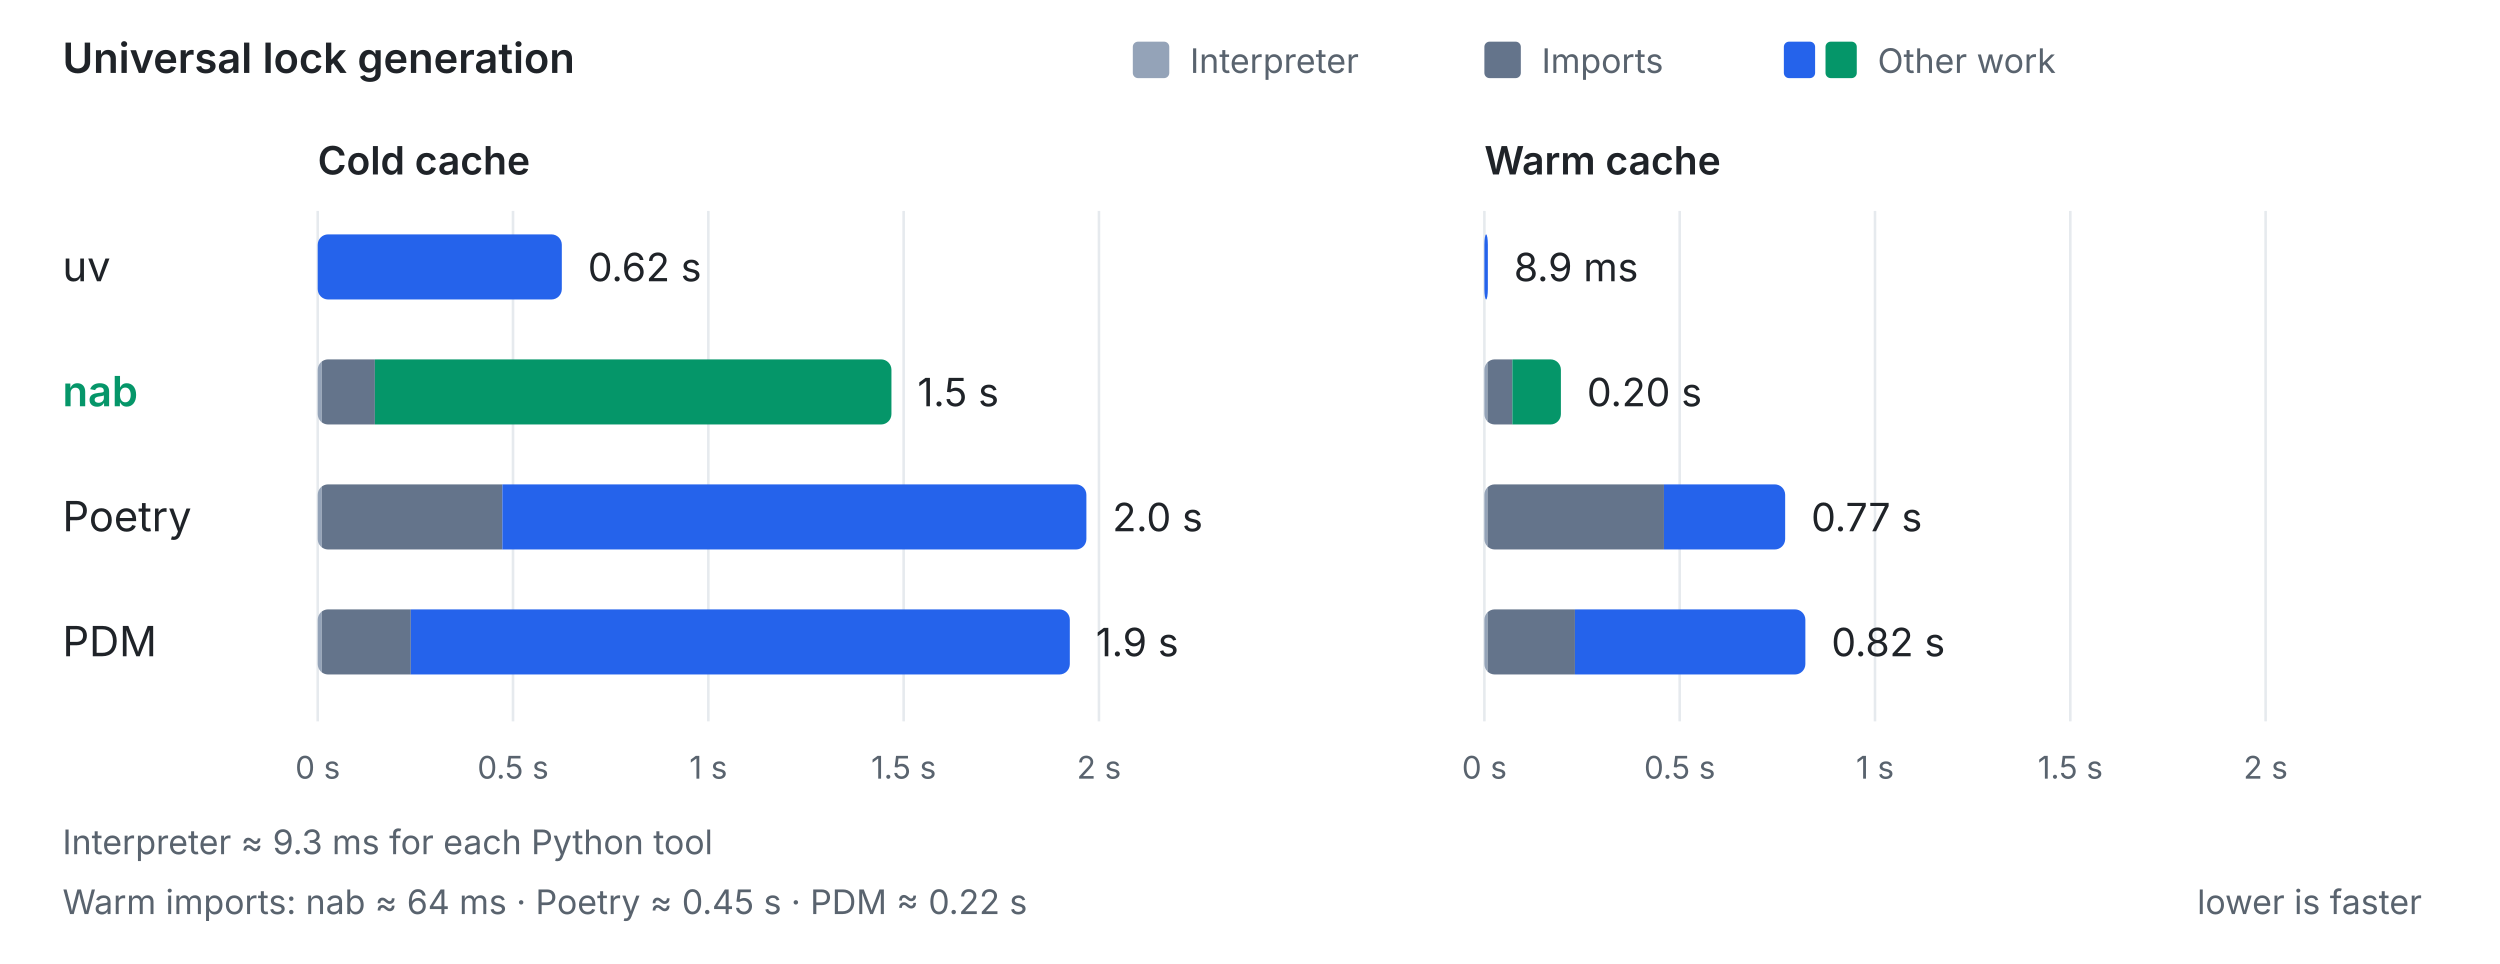
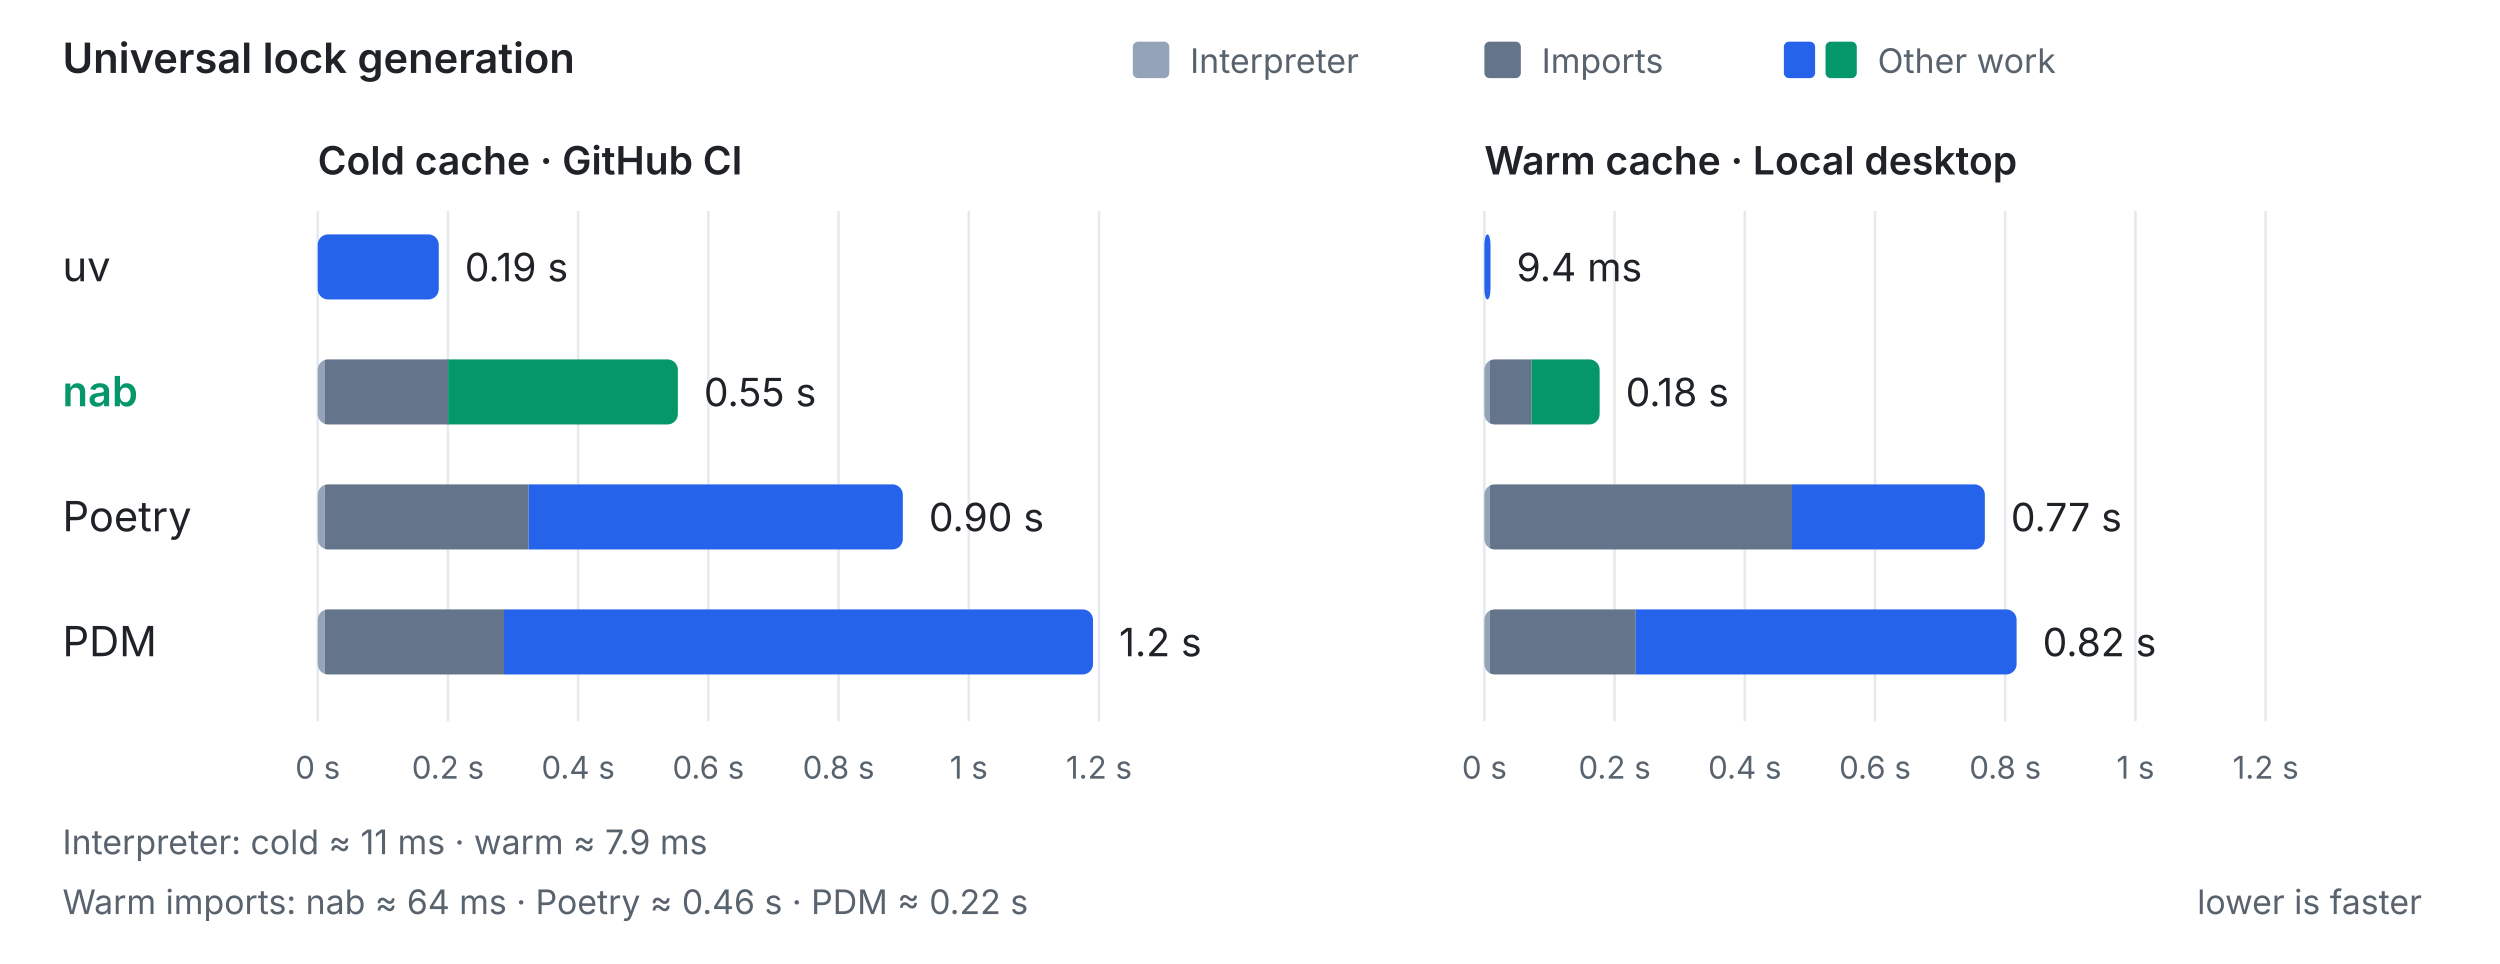
<svg xmlns="http://www.w3.org/2000/svg" width="960" height="370" viewBox="0 0 960 370" role="img" aria-labelledby="title desc">
  <g font-family="-apple-system, BlinkMacSystemFont, Segoe UI, sans-serif">
    <text x="24" y="28" fill="#1f2328" font-size="16" font-weight="600">Universal lock generation</text>
    <rect x="435" y="16" width="14" height="14" rx="2" fill="#94a3b8" />
    <text x="457" y="28" fill="#59636e" font-size="13">Interpreter</text>
    <rect x="570" y="16" width="14" height="14" rx="2" fill="#64748b" />
    <text x="592" y="28" fill="#59636e" font-size="13">Imports</text>
    <rect x="685" y="16" width="12" height="14" rx="2" fill="#2563eb" />
    <rect x="701" y="16" width="12" height="14" rx="2" fill="#059669" />
    <text x="721" y="28" fill="#59636e" font-size="13">Other work</text>
-     <text x="122" y="67" fill="#1f2328" font-size="15" font-weight="600">Cold cache</text>
+     <text x="122" y="67" fill="#1f2328" font-size="15" font-weight="600">Cold cache · GitHub CI</text>
    <path d="M122.000 81V277" stroke="#d1d9e0" stroke-opacity="0.55" />
    <text x="122.000" y="299" fill="#59636e" font-size="12" text-anchor="middle">0 s</text>
-     <path d="M197.000 81V277" stroke="#d1d9e0" stroke-opacity="0.55" />
-     <text x="197.000" y="299" fill="#59636e" font-size="12" text-anchor="middle">0.5 s</text>
+     <path d="M172.000 81V277" stroke="#d1d9e0" stroke-opacity="0.55" />
+     <text x="172.000" y="299" fill="#59636e" font-size="12" text-anchor="middle">0.2 s</text>
+     <path d="M222.000 81V277" stroke="#d1d9e0" stroke-opacity="0.55" />
+     <text x="222.000" y="299" fill="#59636e" font-size="12" text-anchor="middle">0.4 s</text>
    <path d="M272.000 81V277" stroke="#d1d9e0" stroke-opacity="0.55" />
-     <text x="272.000" y="299" fill="#59636e" font-size="12" text-anchor="middle">1 s</text>
-     <path d="M347.000 81V277" stroke="#d1d9e0" stroke-opacity="0.55" />
-     <text x="347.000" y="299" fill="#59636e" font-size="12" text-anchor="middle">1.5 s</text>
+     <text x="272.000" y="299" fill="#59636e" font-size="12" text-anchor="middle">0.6 s</text>
+     <path d="M322.000 81V277" stroke="#d1d9e0" stroke-opacity="0.55" />
+     <text x="322.000" y="299" fill="#59636e" font-size="12" text-anchor="middle">0.8 s</text>
+     <path d="M372.000 81V277" stroke="#d1d9e0" stroke-opacity="0.55" />
+     <text x="372.000" y="299" fill="#59636e" font-size="12" text-anchor="middle">1 s</text>
    <path d="M422.000 81V277" stroke="#d1d9e0" stroke-opacity="0.55" />
-     <text x="422.000" y="299" fill="#59636e" font-size="12" text-anchor="middle">2 s</text>
+     <text x="422.000" y="299" fill="#59636e" font-size="12" text-anchor="middle">1.2 s</text>
    <clipPath id="cold-uv">
-       <rect x="122" y="90" width="93.739" height="25" rx="4" />
+       <rect x="122" y="90" width="46.487" height="25" rx="4" />
    </clipPath>
    <g clip-path="url(#cold-uv)">
      <rect x="122" y="90" width="0.000" height="25" fill="#94a3b8" />
      <rect x="122.000" y="90" width="0.000" height="25" fill="#64748b" />
-       <rect x="122.000" y="90" width="93.739" height="25" fill="#2563eb" />
+       <rect x="122.000" y="90" width="46.487" height="25" fill="#2563eb" />
    </g>
-     <text x="225.739" y="108" fill="#1f2328" font-size="15">0.62 s</text>
+     <text x="178.487" y="108" fill="#1f2328" font-size="15">0.19 s</text>
    <clipPath id="cold-nab">
-       <rect x="122" y="138" width="220.314" height="25" rx="4" />
+       <rect x="122" y="138" width="138.296" height="25" rx="4" />
    </clipPath>
    <g clip-path="url(#cold-nab)">
-       <rect x="122" y="138" width="1.566" height="25" fill="#94a3b8" />
-       <rect x="123.566" y="138" width="20.387" height="25" fill="#64748b" />
-       <rect x="143.953" y="138" width="198.361" height="25" fill="#059669" />
+       <rect x="122" y="138" width="2.799" height="25" fill="#94a3b8" />
+       <rect x="124.799" y="138" width="47.283" height="25" fill="#64748b" />
+       <rect x="172.082" y="138" width="88.213" height="25" fill="#059669" />
    </g>
-     <text x="352.314" y="156" fill="#1f2328" font-size="15">1.5 s</text>
+     <text x="270.296" y="156" fill="#1f2328" font-size="15">0.55 s</text>
    <clipPath id="cold-poetry">
-       <rect x="122" y="186" width="295.173" height="25" rx="4" />
+       <rect x="122" y="186" width="224.693" height="25" rx="4" />
    </clipPath>
    <g clip-path="url(#cold-poetry)">
-       <rect x="122" y="186" width="1.567" height="25" fill="#94a3b8" />
-       <rect x="123.567" y="186" width="69.339" height="25" fill="#64748b" />
-       <rect x="192.906" y="186" width="224.268" height="25" fill="#2563eb" />
+       <rect x="122" y="186" width="2.699" height="25" fill="#94a3b8" />
+       <rect x="124.699" y="186" width="78.276" height="25" fill="#64748b" />
+       <rect x="202.975" y="186" width="143.718" height="25" fill="#2563eb" />
    </g>
-     <text x="427.173" y="204" fill="#1f2328" font-size="15">2.0 s</text>
+     <text x="356.693" y="204" fill="#1f2328" font-size="15">0.90 s</text>
    <clipPath id="cold-pdm">
-       <rect x="122" y="234" width="288.812" height="25" rx="4" />
+       <rect x="122" y="234" width="297.722" height="25" rx="4" />
    </clipPath>
    <g clip-path="url(#cold-pdm)">
-       <rect x="122" y="234" width="1.566" height="25" fill="#94a3b8" />
-       <rect x="123.566" y="234" width="34.192" height="25" fill="#64748b" />
-       <rect x="157.758" y="234" width="253.054" height="25" fill="#2563eb" />
+       <rect x="122" y="234" width="2.663" height="25" fill="#94a3b8" />
+       <rect x="124.663" y="234" width="68.878" height="25" fill="#64748b" />
+       <rect x="193.541" y="234" width="226.181" height="25" fill="#2563eb" />
    </g>
-     <text x="420.812" y="252" fill="#1f2328" font-size="15">1.9 s</text>
-     <text x="570" y="67" fill="#1f2328" font-size="15" font-weight="600">Warm cache</text>
+     <text x="429.722" y="252" fill="#1f2328" font-size="15">1.2 s</text>
+     <text x="570" y="67" fill="#1f2328" font-size="15" font-weight="600">Warm cache · Local desktop</text>
    <path d="M570.000 81V277" stroke="#d1d9e0" stroke-opacity="0.55" />
    <text x="570.000" y="299" fill="#59636e" font-size="12" text-anchor="middle">0 s</text>
-     <path d="M645.000 81V277" stroke="#d1d9e0" stroke-opacity="0.55" />
-     <text x="645.000" y="299" fill="#59636e" font-size="12" text-anchor="middle">0.5 s</text>
+     <path d="M620.000 81V277" stroke="#d1d9e0" stroke-opacity="0.55" />
+     <text x="620.000" y="299" fill="#59636e" font-size="12" text-anchor="middle">0.2 s</text>
+     <path d="M670.000 81V277" stroke="#d1d9e0" stroke-opacity="0.55" />
+     <text x="670.000" y="299" fill="#59636e" font-size="12" text-anchor="middle">0.4 s</text>
    <path d="M720.000 81V277" stroke="#d1d9e0" stroke-opacity="0.55" />
-     <text x="720.000" y="299" fill="#59636e" font-size="12" text-anchor="middle">1 s</text>
-     <path d="M795.000 81V277" stroke="#d1d9e0" stroke-opacity="0.55" />
-     <text x="795.000" y="299" fill="#59636e" font-size="12" text-anchor="middle">1.5 s</text>
+     <text x="720.000" y="299" fill="#59636e" font-size="12" text-anchor="middle">0.6 s</text>
+     <path d="M770.000 81V277" stroke="#d1d9e0" stroke-opacity="0.55" />
+     <text x="770.000" y="299" fill="#59636e" font-size="12" text-anchor="middle">0.8 s</text>
+     <path d="M820.000 81V277" stroke="#d1d9e0" stroke-opacity="0.55" />
+     <text x="820.000" y="299" fill="#59636e" font-size="12" text-anchor="middle">1 s</text>
    <path d="M870.000 81V277" stroke="#d1d9e0" stroke-opacity="0.55" />
-     <text x="870.000" y="299" fill="#59636e" font-size="12" text-anchor="middle">2 s</text>
+     <text x="870.000" y="299" fill="#59636e" font-size="12" text-anchor="middle">1.2 s</text>
    <clipPath id="warm-uv">
-       <rect x="570" y="90" width="1.338" height="25" rx="4" />
+       <rect x="570" y="90" width="2.351" height="25" rx="4" />
    </clipPath>
    <g clip-path="url(#warm-uv)">
      <rect x="570" y="90" width="0.000" height="25" fill="#94a3b8" />
      <rect x="570.000" y="90" width="0.000" height="25" fill="#64748b" />
-       <rect x="570.000" y="90" width="1.338" height="25" fill="#2563eb" />
+       <rect x="570.000" y="90" width="2.351" height="25" fill="#2563eb" />
    </g>
-     <text x="581.338" y="108" fill="#1f2328" font-size="15">8.9 ms</text>
+     <text x="582.351" y="108" fill="#1f2328" font-size="15">9.4 ms</text>
    <clipPath id="warm-nab">
-       <rect x="570" y="138" width="29.386" height="25" rx="4" />
+       <rect x="570" y="138" width="44.263" height="25" rx="4" />
    </clipPath>
    <g clip-path="url(#warm-nab)">
-       <rect x="570" y="138" width="1.174" height="25" fill="#94a3b8" />
-       <rect x="571.174" y="138" width="9.574" height="25" fill="#64748b" />
-       <rect x="580.748" y="138" width="18.639" height="25" fill="#059669" />
+       <rect x="570" y="138" width="1.968" height="25" fill="#94a3b8" />
+       <rect x="571.968" y="138" width="16.122" height="25" fill="#64748b" />
+       <rect x="588.090" y="138" width="26.174" height="25" fill="#059669" />
    </g>
-     <text x="609.386" y="156" fill="#1f2328" font-size="15">0.20 s</text>
+     <text x="624.263" y="156" fill="#1f2328" font-size="15">0.18 s</text>
    <clipPath id="warm-poetry">
-       <rect x="570" y="186" width="115.501" height="25" rx="4" />
+       <rect x="570" y="186" width="192.175" height="25" rx="4" />
    </clipPath>
    <g clip-path="url(#warm-poetry)">
-       <rect x="570" y="186" width="1.186" height="25" fill="#94a3b8" />
-       <rect x="571.186" y="186" width="67.774" height="25" fill="#64748b" />
-       <rect x="638.960" y="186" width="46.541" height="25" fill="#2563eb" />
+       <rect x="570" y="186" width="1.991" height="25" fill="#94a3b8" />
+       <rect x="571.991" y="186" width="116.137" height="25" fill="#64748b" />
+       <rect x="688.128" y="186" width="74.047" height="25" fill="#2563eb" />
    </g>
-     <text x="695.501" y="204" fill="#1f2328" font-size="15">0.77 s</text>
+     <text x="772.175" y="204" fill="#1f2328" font-size="15">0.77 s</text>
    <clipPath id="warm-pdm">
-       <rect x="570" y="234" width="123.260" height="25" rx="4" />
+       <rect x="570" y="234" width="204.375" height="25" rx="4" />
    </clipPath>
    <g clip-path="url(#warm-pdm)">
-       <rect x="570" y="234" width="1.218" height="25" fill="#94a3b8" />
-       <rect x="571.218" y="234" width="33.559" height="25" fill="#64748b" />
-       <rect x="604.776" y="234" width="88.484" height="25" fill="#2563eb" />
+       <rect x="570" y="234" width="1.985" height="25" fill="#94a3b8" />
+       <rect x="571.985" y="234" width="56.132" height="25" fill="#64748b" />
+       <rect x="628.117" y="234" width="146.258" height="25" fill="#2563eb" />
    </g>
-     <text x="703.260" y="252" fill="#1f2328" font-size="15">0.82 s</text>
+     <text x="784.375" y="252" fill="#1f2328" font-size="15">0.82 s</text>
    <text x="24" y="108" fill="#1f2328" font-size="16" font-weight="400">uv</text>
    <text x="24" y="156" fill="#059669" font-size="16" font-weight="600">nab</text>
    <text x="24" y="204" fill="#1f2328" font-size="16" font-weight="400">Poetry</text>
    <text x="24" y="252" fill="#1f2328" font-size="16" font-weight="400">PDM</text>
-     <text x="24" y="328" fill="#59636e" font-size="13">Interpreter ≈ 9.3 ms for each Python tool</text>
-     <text x="24" y="351" fill="#59636e" font-size="13">Warm imports: nab ≈ 64 ms · Poetry ≈ 0.45 s · PDM ≈ 0.22 s</text>
+     <text x="24" y="328" fill="#59636e" font-size="13">Interpreter: cold ≈ 11 ms · warm ≈ 7.9 ms</text>
+     <text x="24" y="351" fill="#59636e" font-size="13">Warm imports: nab ≈ 64 ms · Poetry ≈ 0.46 s · PDM ≈ 0.22 s</text>
    <text x="930" y="351" text-anchor="end" fill="#59636e" font-size="13">lower is faster</text>
  </g>
</svg>
